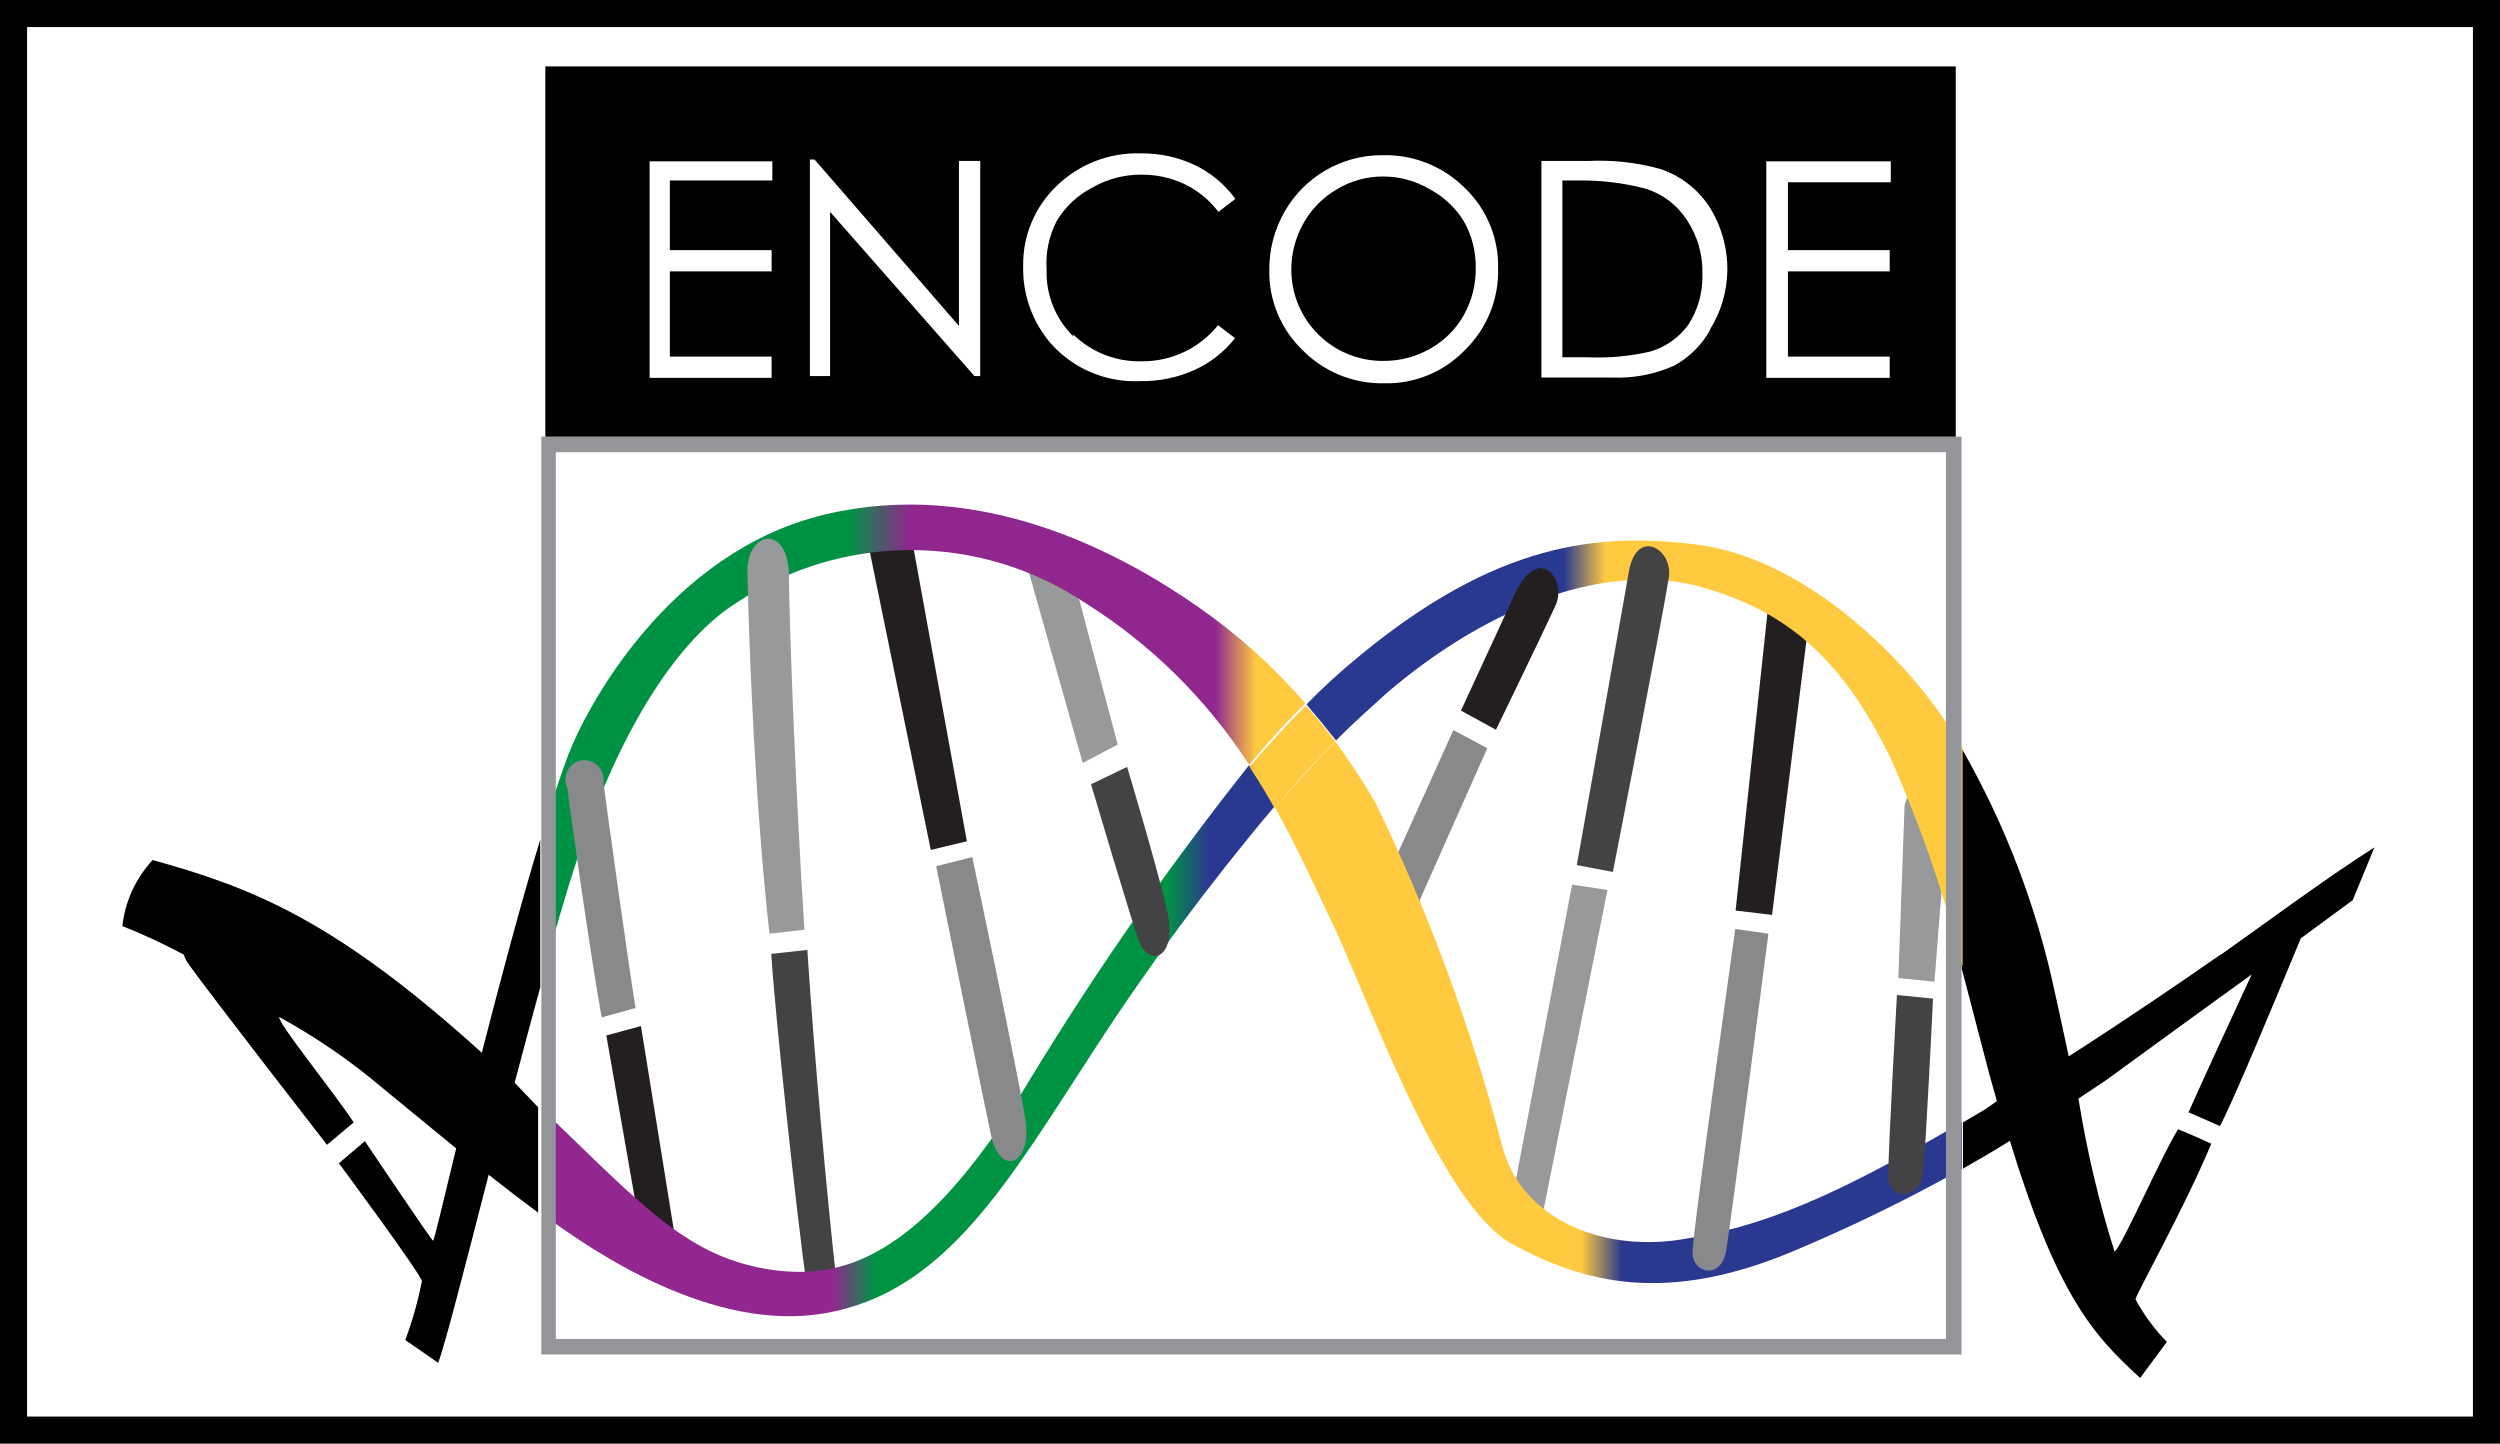
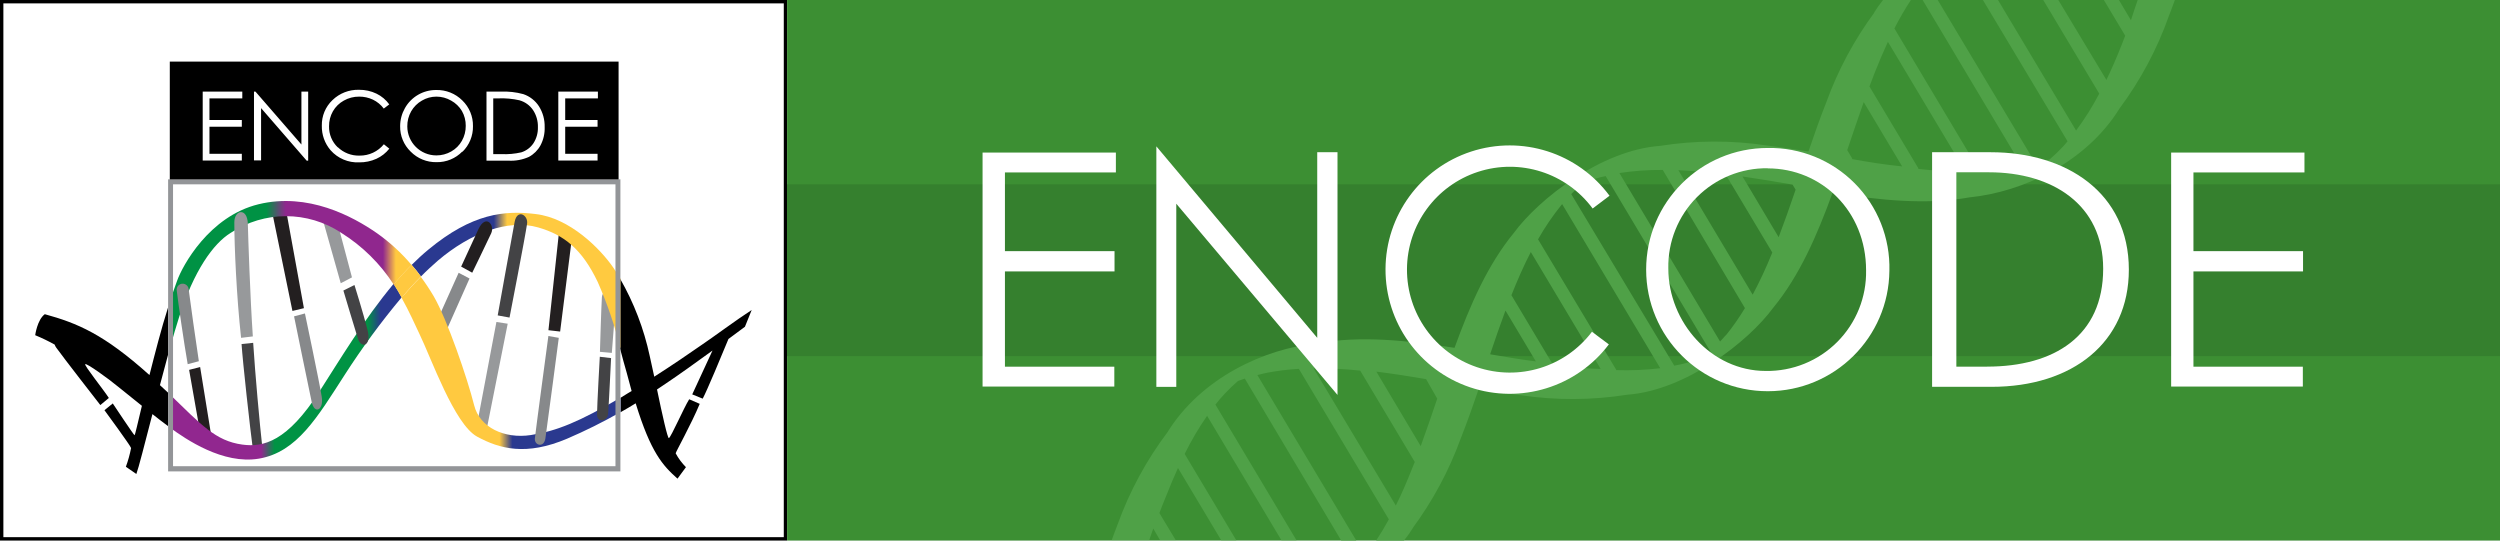
- <svg xmlns="http://www.w3.org/2000/svg" xmlns:xlink="http://www.w3.org/1999/xlink" id="Layer_2" data-name="Layer 2" viewBox="0 0 69.27 40">
+ <svg xmlns="http://www.w3.org/2000/svg" xmlns:xlink="http://www.w3.org/1999/xlink" id="Layer_1" data-name="Layer 1" viewBox="0 0 370 80">
  <defs>
-     <style>.cls-1{fill:#fff;}.cls-2{fill:#87898b;}.cls-3{fill:#97999b;}.cls-4{fill:#231f20;}.cls-5{fill:#434345;}.cls-6{fill:url(#linear-gradient);}.cls-7{fill:url(#linear-gradient-2);}.cls-8{fill:url(#linear-gradient-3);}.cls-9{fill:url(#linear-gradient-4);}.cls-10{fill:url(#linear-gradient-5);}.cls-11{fill:#939598;}</style>
-     <linearGradient id="linear-gradient" x1="3.39" y1="28.86" x2="61.27" y2="28.86" gradientUnits="userSpaceOnUse">
+     <style>.cls-1{fill:#fff;}.cls-2{fill:#87898b;}.cls-3{fill:#97999b;}.cls-4{fill:#231f20;}.cls-5{fill:#434345;}.cls-6{fill:url(#linear-gradient);}.cls-7{fill:url(#linear-gradient-2);}.cls-8{fill:url(#linear-gradient-3);}.cls-9{fill:url(#linear-gradient-4);}.cls-10{fill:url(#linear-gradient-5);}.cls-11{fill:#939598;}.cls-12{fill:#3c8f33;}.cls-13{fill:#35802e;}.cls-14{fill:#4fa147;}</style>
+     <linearGradient id="linear-gradient" x1="5.21" y1="55.05" x2="103.58" y2="55.05" gradientUnits="userSpaceOnUse">
      <stop offset="0" stop-color="#91278f" />
      <stop offset="0.34" stop-color="#91278f" />
      <stop offset="0.36" stop-color="#009344" />
      <stop offset="0.5" stop-color="#009344" />
      <stop offset="0.52" stop-color="#2a3990" />
      <stop offset="0.69" stop-color="#2a3990" />
      <stop offset="0.71" stop-color="#ffca40" />
      <stop offset="1" stop-color="#ffca40" />
    </linearGradient>
-     <linearGradient id="linear-gradient-2" x1="3.39" y1="20.91" x2="61.27" y2="20.91" xlink:href="#linear-gradient" />
-     <linearGradient id="linear-gradient-3" x1="9.43" y1="28.05" x2="65.8" y2="28.05" gradientUnits="userSpaceOnUse">
+     <linearGradient id="linear-gradient-2" x1="5.21" y1="41.52" x2="103.58" y2="41.52" xlink:href="#linear-gradient" />
+     <linearGradient id="linear-gradient-3" x1="15.48" y1="53.66" x2="111.28" y2="53.66" gradientUnits="userSpaceOnUse">
      <stop offset="0" stop-color="#009244" />
      <stop offset="0.25" stop-color="#009244" />
      <stop offset="0.28" stop-color="#90278e" />
      <stop offset="0.43" stop-color="#90278e" />
      <stop offset="0.45" stop-color="#ffc940" />
      <stop offset="0.61" stop-color="#ffc940" />
      <stop offset="0.63" stop-color="#2a398f" />
    </linearGradient>
-     <linearGradient id="linear-gradient-4" x1="9.43" y1="20.4" x2="65.8" y2="20.4" xlink:href="#linear-gradient-3" />
-     <linearGradient id="linear-gradient-5" x1="9.43" y1="20.95" x2="65.8" y2="20.95" xlink:href="#linear-gradient-3" />
+     <linearGradient id="linear-gradient-4" x1="15.48" y1="40.67" x2="111.28" y2="40.67" xlink:href="#linear-gradient-3" />
+     <linearGradient id="linear-gradient-5" x1="15.48" y1="41.6" x2="111.28" y2="41.6" xlink:href="#linear-gradient-3" />
  </defs>
-   <rect class="cls-1" x="0.37" y="0.38" width="68.52" height="39.25" />
-   <path d="M68.52,0.75v38.5H0.75V0.75H68.52M69.27,0H0V40H69.27V0h0Z" transform="translate(0)" />
-   <polygon class="cls-2" points="38.47 24.22 40.27 20.23 41.21 20.73 39.04 25.61 38.47 24.22" />
-   <polygon class="cls-3" points="42.68 33.97 44.54 24.66 43.56 24.51 41.92 33.12 42.68 33.97" />
-   <path class="cls-3" d="M53.94,22.86L53.6,27.2l-1-.1s0.15-4.17.17-4.74S54.09,20.9,53.94,22.86Z" transform="translate(0)" />
-   <polygon class="cls-4" points="24.05 15.04 25.79 23.55 26.79 23.31 25.25 14.85 24.05 15.04" />
-   <polygon class="cls-3" points="28.41 15.51 30 21.14 30.97 20.63 29.61 15.51 28.41 15.51" />
-   <polygon class="cls-4" points="17.71 33.9 16.8 28.69 17.76 28.43 18.72 34.39 17.71 33.9" />
-   <path class="cls-5" d="M22.37,35.75c-0.29-2-.91-7.79-1-9.32l1-.11c0.18,2.79.54,6.82,0.82,9.3Z" transform="translate(0)" />
-   <polygon class="cls-4" points="50.12 17.22 49.1 25.35 48.09 25.23 49.02 16.54 50.12 17.22" />
-   <path d="M4.23,23.83a3.2,3.2,0,0,0-.84,1.83,16,16,0,0,1,1.7.79,1,1,0,0,0,.14.27c0.59,0.83,3.83,5,3.83,5L9.8,31.1c-0.49-.76-2.15-2.81-2.06-2.92a17.27,17.27,0,0,1,2.9,2l2,1.64c-0.37,1.52-.61,2.55-0.64,2.56s-1.89-2.76-1.89-2.76l-0.72.61s2.28,3.08,2.3,3.27a10.57,10.57,0,0,1-.46,1.63l0.91,0.63c0.19-.49.74-2.65,1.4-5.21,0.47,0.37.91,0.71,1.37,1.05V30.68L14.26,30c0.24-.89.47-1.79,0.71-2.64V23.26c-0.56,1.84-1.13,4-1.62,5.91C9.35,25.55,7.06,24.61,4.23,23.83Zm57.31,2.61c-1.13.79-2.63,1.81-4.22,2.83-0.14-.65-0.27-1.27-0.39-1.8a23.36,23.36,0,0,0-2.58-6.74v6.09c0.19,0.72.38,1.44,0.56,2.14,0.14,0.55.28,1.07,0.42,1.55L55,30.74l-0.61.36v1.28c0.46-.26.9-0.52,1.3-0.77C57,35.89,58,37,59.3,38.18l0.74-1A5.15,5.15,0,0,1,59.17,36c0-.11,1.35-2.51,2.1-4.31-0.2-.09-0.56-0.26-0.92-0.4-0.48.77-1.55,3.24-1.76,3.39a29.55,29.55,0,0,1-1-4.24l0.75-.5C59.43,29.15,61,28,62.39,27c-0.49,1.06-1.39,3-1.75,3.82l0.87,0.38c0.36-.66,1.67-3.82,2.24-5.2l1.44-1.06,0.6-1.46C64.46,24.32,62.34,25.89,61.54,26.45Z" transform="translate(0)" />
-   <path class="cls-6" d="M28.14,30.57c-2.79,4.34-4.85,4.87-6.71,4.62-2.35-.32-3.61-1.77-6.32-4.37V33.7l0,0c1.36,1,4.63,3.22,7.73,2.69,3.36-.57,5.09-3.64,7.47-7.29a66.69,66.69,0,0,1,5-6.75c-0.21-.38-0.44-0.76-0.7-1.15A85.29,85.29,0,0,0,28.14,30.57Z" transform="translate(0)" />
-   <path class="cls-7" d="M38.46,19.17c2.85-2.42,6.12-3.64,8.73-2.89C49.44,16.93,51,18.16,52.38,21a34.88,34.88,0,0,1,2,5.8V20.75c-0.19-.31-0.38-0.62-0.59-0.93-1.19-1.72-3.83-4.36-6.78-4.73-2.71-.34-5.53-0.07-9.36,3.1-0.5.41-1,.86-1.45,1.33q0.43,0.5.82,1C37.47,20.05,38,19.59,38.46,19.17Z" transform="translate(0)" />
-   <path class="cls-8" d="M54.35,31.1c-3.56,2.08-5.54,2.91-7.81,3.25s-4.42-.65-4.92-2.61a51.8,51.8,0,0,0-3.52-9.52A19.41,19.41,0,0,0,37,20.55c-0.56.57-1.12,1.18-1.67,1.83,0.68,1.21,1.16,2.33,1.57,3.16,1,2.09,3,7.84,5,8.93s4.29,1.68,7.83.18a45.86,45.86,0,0,0,4.63-2.26V31.1Z" transform="translate(0)" />
-   <path class="cls-9" d="M33.16,16.79c-2.13-1.48-6-3.57-10.32-2.53s-6.6,5.35-7.1,6.67c-0.2.54-.41,1.17-0.63,1.84v4c0.28-1,.55-1.94.8-2.71,1.3-4.08,3-6.42,4.5-7.36a8.71,8.71,0,0,1,9.65,0,14.73,14.73,0,0,1,4.55,4.49c0.5-.59,1-1.16,1.56-1.7A16,16,0,0,0,33.16,16.79Z" transform="translate(0)" />
-   <path class="cls-10" d="M37,20.55q-0.39-.52-0.82-1c-0.54.54-1.05,1.11-1.56,1.7,0.26,0.39.49,0.77,0.7,1.15C35.86,21.73,36.42,21.12,37,20.55Z" transform="translate(0)" />
-   <path class="cls-2" d="M27.46,31.46C27.23,30.39,25.94,24,25.94,24l1-.25s1.27,6,1.47,7.26S27.72,32.63,27.46,31.46Z" transform="translate(0)" />
-   <path class="cls-5" d="M31.53,26c-0.25-.73-1.3-4.27-1.3-4.27l1-.48S32,23.8,32.33,25.19,31.81,26.86,31.53,26Z" transform="translate(0)" />
-   <path class="cls-2" d="M16.67,28.19c-0.31-1.76-.85-5.51-0.95-6.36a0.53,0.53,0,1,1,1-.17c0.05,0.47.74,5.38,0.89,6.27Z" transform="translate(0)" />
-   <path class="cls-3" d="M21.32,25.87c-0.4-3.58-.57-8-0.61-10.05,0-1.11,1.12-1.3,1.15.1,0,1.23.2,6.38,0.43,9.84Z" transform="translate(0)" />
-   <path class="cls-5" d="M46.24,16c-0.17,1.1-1.55,8.16-1.55,8.16l-1-.19S45,16.62,45.14,15.8C45.37,14.62,46.36,15.22,46.24,16Z" transform="translate(0)" />
-   <path class="cls-2" d="M46.9,34.65c0-.49,1.18-8.91,1.18-8.91L49,25.87s-1,7.69-1.17,8.78C47.68,35.51,46.84,35.26,46.9,34.65Z" transform="translate(0)" />
-   <path class="cls-5" d="M52.32,32.57c0-.75.24-5,0.24-5l1,0.1s-0.2,4.19-.28,4.87S52.32,33.31,52.32,32.57Z" transform="translate(0)" />
-   <path class="cls-4" d="M40.48,19.69s1.3-2.82,1.51-3.27c0.65-1.36,1.44-.36,1.11.36-0.44.95-1.65,3.44-1.65,3.44Z" transform="translate(0)" />
-   <path class="cls-11" d="M53.92,12.53V37.1H15.4V12.53H53.92m0.43-.43H15V37.53H54.35V12.1h0Z" transform="translate(0)" />
-   <path d="M39.61,5.24a2.54,2.54,0,0,0-1.29-.35,2.48,2.48,0,0,0-1.27.35,2.5,2.5,0,0,0-.93.94,2.6,2.6,0,0,0-.34,1.31A2.53,2.53,0,0,0,38.33,10a2.57,2.57,0,0,0,1.3-.34,2.43,2.43,0,0,0,.93-0.93,2.61,2.61,0,0,0,.33-1.31,2.55,2.55,0,0,0-.33-1.29A2.49,2.49,0,0,0,39.61,5.24Zm-24.5-3.4V12.1H54.19V1.84H15.11ZM21.4,5H18.56V6.93h2.82V7.52H18.56V9.88h2.82v0.59H18v-6H21.4V5Zm5.77,5.42H27l-4-4.55v4.55H22.44v-6h0.13l4,4.61V4.46h0.59v6Zm2.57-1.15a2.61,2.61,0,0,0,1.9.74,2.67,2.67,0,0,0,2.11-1l0.47,0.36a3,3,0,0,1-1.12.88,3.52,3.52,0,0,1-1.5.31,3.12,3.12,0,0,1-2.49-1.05,3.17,3.17,0,0,1-.76-2.14,3,3,0,0,1,.93-2.22,3.19,3.19,0,0,1,2.32-.9,3.4,3.4,0,0,1,1.52.33,3,3,0,0,1,1.11.93l-0.47.36a2.59,2.59,0,0,0-.94-0.77,2.75,2.75,0,0,0-1.21-.26,2.67,2.67,0,0,0-1.33.35,2.48,2.48,0,0,0-1,.93A2.57,2.57,0,0,0,29,7.48,2.46,2.46,0,0,0,29.74,9.32ZM40.59,9.7a3,3,0,0,1-2.24.92,3.08,3.08,0,0,1-2.26-.92,3,3,0,0,1-.92-2.22,3.2,3.2,0,0,1,.42-1.61A3.1,3.1,0,0,1,38.3,4.3a3.12,3.12,0,0,1,2.29.91,3,3,0,0,1,.92,2.24A3.05,3.05,0,0,1,40.59,9.7Zm6.8-.57a2.5,2.5,0,0,1-1,1,3.82,3.82,0,0,1-1.75.33H42.71v-6H44a6.37,6.37,0,0,1,2,.22,2.62,2.62,0,0,1,1.37,1.06,3.23,3.23,0,0,1,.49,1.8A3.16,3.16,0,0,1,47.38,9.13Zm5-4.08H49.54V6.93h2.82V7.52H49.54V9.88h2.82v0.59H48.94v-6h3.45V5Zm-6.82.17A7.1,7.1,0,0,0,43.71,5H43.29V9.9H44a6.48,6.48,0,0,0,1.73-.16A2,2,0,0,0,46.78,9a2.45,2.45,0,0,0,.39-1.4,2.57,2.57,0,0,0-.42-1.49A2.12,2.12,0,0,0,45.57,5.22Z" transform="translate(0)" />
+   <rect class="cls-1" x="0.25" y="0.25" width="115.99" height="79.5" />
+   <path d="M116,0.5v79H0.5V0.5H116m0.5-.5H0V80H116.49V0h0Z" transform="translate(0 0)" />
+   <polygon class="cls-2" points="64.83 47.16 67.88 40.37 69.49 41.22 65.8 49.52 64.83 47.16" />
+   <polygon class="cls-3" points="71.99 63.73 75.14 47.91 73.47 47.65 70.7 62.29 71.99 63.73" />
+   <path class="cls-3" d="M91.12,44.85l-0.57,7.38-1.76-.16S89,45,89.08,44C89.12,42.8,91.38,41.51,91.12,44.85Z" transform="translate(0 0)" />
+   <polygon class="cls-4" points="40.31 31.55 43.28 46.02 44.98 45.61 42.36 31.22 40.31 31.55" />
+   <polygon class="cls-3" points="47.73 32.35 50.43 41.92 52.09 41.05 49.78 32.35 47.73 32.35" />
+   <polygon class="cls-4" points="29.55 63.61 27.99 54.74 29.62 54.32 31.26 64.44 29.55 63.61" />
+   <path class="cls-5" d="M37.46,66.76C37,63.37,35.92,53.51,35.75,50.92l1.72-.18c0.31,4.74.92,11.59,1.39,15.8Z" transform="translate(0 0)" />
+   <polygon class="cls-4" points="84.64 35.26 82.9 49.07 81.17 48.87 82.76 34.09 84.64 35.26" />
+   <path d="M6.63,46.5c-1.13.84-1.42,3.11-1.42,3.11A27.16,27.16,0,0,1,8.09,51a1.66,1.66,0,0,0,.24.46c1,1.41,6.52,8.49,6.52,8.49l1.26-1.05c-0.83-1.29-3.65-4.78-3.5-5S16,56,17.53,57.27L21,60.06c-0.63,2.59-1,4.33-1.09,4.35s-3.22-4.7-3.22-4.7l-1.23,1S19.35,66,19.4,66.31a18,18,0,0,1-.77,2.77l1.55,1.07c0.32-.84,1.25-4.5,2.38-8.86,0.79,0.63,1.54,1.2,2.33,1.79V58.13L23.67,57c0.4-1.52.81-3,1.2-4.49v-7c-1,3.13-1.93,6.78-2.75,10C15.34,49.42,11.44,47.83,6.63,46.5ZM104,50.94c-1.92,1.34-4.47,3.08-7.17,4.81-0.24-1.11-.47-2.17-0.67-3.06a39.7,39.7,0,0,0-4.39-11.45V51.59c0.33,1.22.64,2.44,1,3.64,0.24,0.94.48,1.82,0.71,2.64l-0.62.37-1,.62V61c0.79-.44,1.52-0.88,2.22-1.31,2.23,7.26,4,9.21,6.19,11.15l1.25-1.7A8.75,8.75,0,0,1,100,67.09c0-.19,2.29-4.27,3.56-7.32-0.34-.16-1-0.44-1.56-0.68-0.82,1.32-2.64,5.51-3,5.75-0.18.13-1-3.51-1.76-7.2l1.28-.86c1.89-1.26,4.59-3.2,6.93-4.9-0.84,1.8-2.36,5.11-3,6.49L104,59c0.61-1.12,2.85-6.49,3.81-8.83l2.44-1.81,1-2.48C109,47.33,105.41,50,104,50.94Z" transform="translate(0 0)" />
+   <path class="cls-6" d="M47.27,57.95C42.53,65.33,39,66.23,35.87,65.8c-4-.54-6.14-3-10.74-7.43v4.9l0,0C27.49,65,33,68.78,38.32,67.88,44,66.91,47,61.69,51,55.5A113.35,113.35,0,0,1,59.45,44c-0.36-.64-0.75-1.29-1.19-2C53.89,47.22,50.23,53.35,47.27,57.95Z" transform="translate(0 0)" />
+   <path class="cls-7" d="M64.81,38.57c4.84-4.11,10.4-6.19,14.84-4.91,3.82,1.1,6.48,3.19,8.81,8.07a59.29,59.29,0,0,1,3.36,9.85V41.25c-0.32-.53-0.65-1.06-1-1.57-2-2.92-6.5-7.41-11.53-8-4.6-.57-9.4-0.12-15.9,5.27-0.85.7-1.67,1.46-2.47,2.26Q61.64,40,62.3,40.92C63.13,40.07,64,39.28,64.81,38.57Z" transform="translate(0 0)" />
+   <path class="cls-8" d="M91.82,58.86c-6.06,3.54-9.41,4.94-13.27,5.53S71,63.28,70.18,60c-1-4-4-12.74-6-16.17a33,33,0,0,0-1.9-2.86c-1,1-1.91,2-2.85,3.1,1.16,2.06,2,4,2.66,5.38,1.73,3.55,5.15,13.33,8.52,15.17s7.3,2.86,13.31.31A78,78,0,0,0,91.82,61V58.86Z" transform="translate(0 0)" />
+   <path class="cls-9" d="M55.8,34.52C52.18,32,45.56,28.45,38.26,30.23S27,39.32,26.2,41.58c-0.35.92-.7,2-1.07,3.13v6.88c0.48-1.71.94-3.29,1.36-4.61,2.21-6.93,5.07-10.92,7.64-12.51a14.8,14.8,0,0,1,16.39,0,25,25,0,0,1,7.74,7.63c0.86-1,1.74-2,2.65-2.89A27.26,27.26,0,0,0,55.8,34.52Z" transform="translate(0 0)" />
+   <path class="cls-10" d="M62.3,40.92q-0.66-.89-1.39-1.74c-0.91.91-1.79,1.88-2.65,2.89,0.44,0.66.83,1.31,1.19,2C60.39,42.92,61.34,41.88,62.3,40.92Z" transform="translate(0 0)" />
+   <path class="cls-2" d="M46.12,59.45c-0.39-1.81-2.6-12.63-2.6-12.63l1.61-.43s2.16,10.25,2.49,12.35C47.94,60.66,46.55,61.44,46.12,59.45Z" transform="translate(0 0)" />
+   <path class="cls-5" d="M53,50.21C52.61,49,50.82,43,50.82,43l1.64-.82s1.34,4.3,1.94,6.66S53.51,51.63,53,50.21Z" transform="translate(0 0)" />
+   <path class="cls-2" d="M27.78,53.9c-0.53-3-1.45-9.36-1.61-10.81a0.89,0.89,0,1,1,1.75-.29c0.09,0.8,1.26,9.14,1.51,10.66Z" transform="translate(0 0)" />
+   <path class="cls-3" d="M35.68,50c-0.67-6.09-1-13.53-1-17.09,0-1.89,1.9-2.21,2,.16,0.05,2.09.34,10.85,0.74,16.72Z" transform="translate(0 0)" />
+   <path class="cls-5" d="M78,33.16C77.74,35,75.41,47,75.41,47l-1.75-.32s2.24-12.48,2.51-13.86C76.56,30.84,78.24,31.86,78,33.16Z" transform="translate(0 0)" />
+   <path class="cls-2" d="M79.16,64.88c0.08-.84,2-15.15,2-15.15L82.7,50S81,63,80.72,64.88C80.49,66.35,79.06,65.92,79.16,64.88Z" transform="translate(0 0)" />
+   <path class="cls-5" d="M88.36,61.34c0-1.27.41-8.54,0.41-8.54L90.44,53S90.1,60.07,90,61.24,88.36,62.61,88.36,61.34Z" transform="translate(0 0)" />
+   <path class="cls-4" d="M68.25,39.46s2.2-4.8,2.56-5.55c1.1-2.31,2.45-.61,1.89.61-0.75,1.61-2.81,5.84-2.81,5.84Z" transform="translate(0 0)" />
+   <path class="cls-11" d="M91.09,27.28V69H25.61V27.28H91.09m0.74-.74H24.88V69.77H91.82V26.55h0Z" transform="translate(0 0)" />
+   <path d="M66.77,14.89a4.32,4.32,0,0,0-2.18-.59,4.21,4.21,0,0,0-2.15.59,4.25,4.25,0,0,0-1.59,1.59,4.43,4.43,0,0,0-.57,2.23A4.3,4.3,0,0,0,64.58,23a4.37,4.37,0,0,0,2.2-.58,4.13,4.13,0,0,0,1.58-1.58,4.43,4.43,0,0,0,.57-2.22,4.33,4.33,0,0,0-.57-2.2A4.23,4.23,0,0,0,66.77,14.89ZM25.13,9.12V26.55H91.55V9.12H25.13Zm10.69,5.44H31v3.2h4.79v1H31v4h4.79v1H30V13.56h5.86v1Zm9.8,9.22H45.39L38.64,16v7.74H37.59V13.56h0.22l6.8,7.83V13.56h1V23.78Zm4.37-2a4.44,4.44,0,0,0,3.23,1.25,4.55,4.55,0,0,0,3.59-1.68L57.62,22a5.15,5.15,0,0,1-1.91,1.5,6,6,0,0,1-2.55.53,5.31,5.31,0,0,1-4.23-1.79,5.39,5.39,0,0,1-1.3-3.64,5.06,5.06,0,0,1,1.57-3.78,5.42,5.42,0,0,1,3.94-1.53,5.78,5.78,0,0,1,2.58.57,5,5,0,0,1,1.89,1.59l-0.81.62a4.4,4.4,0,0,0-1.6-1.32,4.68,4.68,0,0,0-2.05-.45,4.54,4.54,0,0,0-2.27.59,4.21,4.21,0,0,0-1.61,1.58,4.37,4.37,0,0,0-.57,2.23A4.18,4.18,0,0,0,50,21.82Zm18.43,0.65A5.17,5.17,0,0,1,64.62,24a5.23,5.23,0,0,1-3.84-1.56,5.11,5.11,0,0,1-1.56-3.77A5.45,5.45,0,0,1,59.93,16a5.26,5.26,0,0,1,4.61-2.68,5.3,5.3,0,0,1,3.89,1.55A5.16,5.16,0,0,1,70,18.67,5.18,5.18,0,0,1,68.43,22.48ZM80,21.5a4.25,4.25,0,0,1-1.72,1.72,6.49,6.49,0,0,1-3,.56H72V13.56h2.12a10.82,10.82,0,0,1,3.33.37,4.45,4.45,0,0,1,2.32,1.81,5.49,5.49,0,0,1,.84,3.06A5.37,5.37,0,0,1,80,21.5Zm8.51-6.94H83.65v3.2h4.79v1H83.65v4h4.79v1H82.63V13.56h5.86v1Zm-11.59.29a12.06,12.06,0,0,0-3.16-.29H73v8.25H74.2a11,11,0,0,0,2.94-.26,3.39,3.39,0,0,0,1.81-1.35,4.16,4.16,0,0,0,.66-2.38,4.37,4.37,0,0,0-.72-2.53A3.6,3.6,0,0,0,76.9,14.85Z" transform="translate(0 0)" />
+   <rect class="cls-12" x="116.49" width="253.51" height="80" />
+   <rect class="cls-13" x="116.49" y="27.28" width="253.51" height="25.43" />
+   <path class="cls-14" d="M316.38,0c-0.34,1-.69,2-1,3l-1.78-3h-2.23l3.16,5.28c-0.16.42-.32,0.85-0.49,1.27q-1.07,2.73-2.29,5.28L304.63,0H302.4l8.29,13.86a40.81,40.81,0,0,1-3.43,5.46L295.7,0h-2.23L306,20.91c-0.23.27-.45,0.55-0.69,0.8a23.77,23.77,0,0,1-1.94,1.86c-0.67.26-1.36,0.49-2.05,0.7L286.78,0h-2.23l14.79,24.75-0.4.1a37.33,37.33,0,0,1-5.87.62L280.37,4.21A45.24,45.24,0,0,1,282.81,0h-4.12a19.06,19.06,0,0,0-1.41,2h0l0.19-.23a52.59,52.59,0,0,0-7.17,13.35c-0.95,2.41-1.82,4.86-2.65,7.3-2.07-.33-4.14-0.64-6.22-0.9a51.87,51.87,0,0,0-15.75.07h0c-8.66.62-17.92,7.82-21.64,12.89-3.88,4.73-6.47,10.67-8.77,17-7.08-1.12-13.93-1.82-20.27-.68h0c-7.92.79-17.29,5.19-22.22,13.18a52,52,0,0,0-7.36,13.6c-0.31.78-.59,1.56-0.88,2.35h5.55c0.2-.57.39-1.14,0.59-1.71l1,1.71H174l-2.41-4q0.47-1.26,1-2.52,0.83-2.12,1.75-4.15l6.4,10.7h2.23l-7.64-12.78a44.53,44.53,0,0,1,3.32-5.64l11,18.42h2.23l-12-20.08c0.45-.57.92-1.12,1.41-1.64a23.65,23.65,0,0,1,1.94-1.86c0.34-.13.7-0.24,1-0.35L198.5,80h2.23L186.09,55.51c0.48-.12,1-0.26,1.46-0.35a36.09,36.09,0,0,1,4.68-.57l13.32,22.28q-0.89,1.63-1.88,3.13h4.12a19.06,19.06,0,0,0,1.41-2h0l-0.18.23a52.63,52.63,0,0,0,7.17-13.34c0.95-2.41,1.82-4.86,2.65-7.3,2.07,0.33,4.14.65,6.22,0.9a51.89,51.89,0,0,0,15.75-.07h0c8.66-.62,17.92-7.82,21.64-12.89,3.88-4.73,6.47-10.67,8.77-17,7.08,1.12,13.93,1.82,20.27.68h0c7.92-.79,17.29-5.19,22.21-13.17A52,52,0,0,0,321,2.35c0.31-.78.59-1.56,0.88-2.35h-5.55ZM209.13,69c-0.79,2-1.63,4-2.55,5.82L194.41,54.51a62.33,62.33,0,0,1,6.9.34l8.08,13.52Zm1.12-3-6.55-11c2.42,0.3,4.88.69,7.36,1.11L212.71,59C211.92,61.35,211.11,63.72,210.25,66.07Zm10.31-13.63c0.73-2.17,1.47-4.31,2.25-6.41l4.5,7.53C225.05,53.21,222.8,52.82,220.56,52.44Zm11.55,1.79-2.35-.31-6.07-10.16c0.88-2.22,1.82-4.36,2.87-6.39l10.34,17.3C235.33,54.58,233.73,54.42,232.12,54.23Zm7.08,0.55L227.63,35.42a37.49,37.49,0,0,1,3.47-5.1l0.1-.11,14.52,24.29A44,44,0,0,1,239.2,54.78Zm13-1.83a23.71,23.71,0,0,1-2.55.83c-0.61.16-1.23,0.29-1.85,0.41L232.54,28.72c0.57-.58,1.16-1.14,1.77-1.66a23.67,23.67,0,0,1,2.55-.83l0.78-.17,15.52,26C252.84,52.33,252.52,52.65,252.17,52.94Zm3.21-3.26c-0.26.32-.55,0.62-0.83,0.92l-14.9-24.93a40.38,40.38,0,0,1,6.42-.46L258.25,45.6A36.26,36.26,0,0,1,255.39,49.68Zm4-6-11-18.43c2,0.09,4,.26,6,0.5l1,0.14,6.9,11.54A63.63,63.63,0,0,1,259.35,43.7Zm3.85-8.5-5.36-9c2.48,0.36,5,.78,7.41,1.2l0.45,0.76C264.9,30.58,264.07,32.93,263.2,35.21Zm10.88-11.66-0.74-1.24c0.8-2.36,1.6-4.74,2.44-7.11l5.69,9.52C279,24.37,276.57,24,274.08,23.54Zm9.8,1.47-7.25-12.13c0.24-.64.48-1.28,0.73-1.92q0.95-2.41,2-4.69l11.49,19.22A69.28,69.28,0,0,1,283.88,25Z" transform="translate(0 0)" />
+   <path class="cls-1" d="M145.42,57.21V22.58h19.73v2.94H148.73V37.17l16.22,0v3l-16.22,0V54.27h16.19v2.94h-19.5Z" transform="translate(0 0)" />
+   <path class="cls-1" d="M174.09,30.15l0,27.11h-2.95V21.66L194.95,50V22.53h3l0,35.92Z" transform="translate(0 0)" />
+   <path class="cls-1" d="M261.63,57.9a18,18,0,1,1,0-36,17.7,17.7,0,0,1,18,18.16A18,18,0,0,1,261.63,57.9Zm0-33a14.54,14.54,0,0,0-14.72,14.82c0,8,6.39,15.18,14.41,15.18A14.62,14.62,0,0,0,276.18,40C276.18,31.25,269.6,24.92,261.63,24.92Z" transform="translate(0 0)" />
+   <path class="cls-1" d="M285.95,57.26V22.53h8.69c11.19,0,20.43,6,20.43,17.38,0,10.78-8.34,17.34-20.33,17.34h-8.79Zm8.14-3c9.94,0,17.18-4.54,17.18-14.49,0-9.54-7.59-14.27-16.88-14.27h-4.85V54.27h4.55Z" transform="translate(0 0)" />
+   <path class="cls-1" d="M321.33,57.21V22.58h19.73v2.94H324.63V37.17l16.22,0v3l-16.22,0V54.27h16.19v2.94h-19.5Z" transform="translate(0 0)" />
+   <path class="cls-1" d="M235.61,49.1a15.23,15.23,0,1,1,.1-18.24l2.5-1.89a18.38,18.38,0,1,0-.1,22Z" transform="translate(0 0)" />
</svg>
